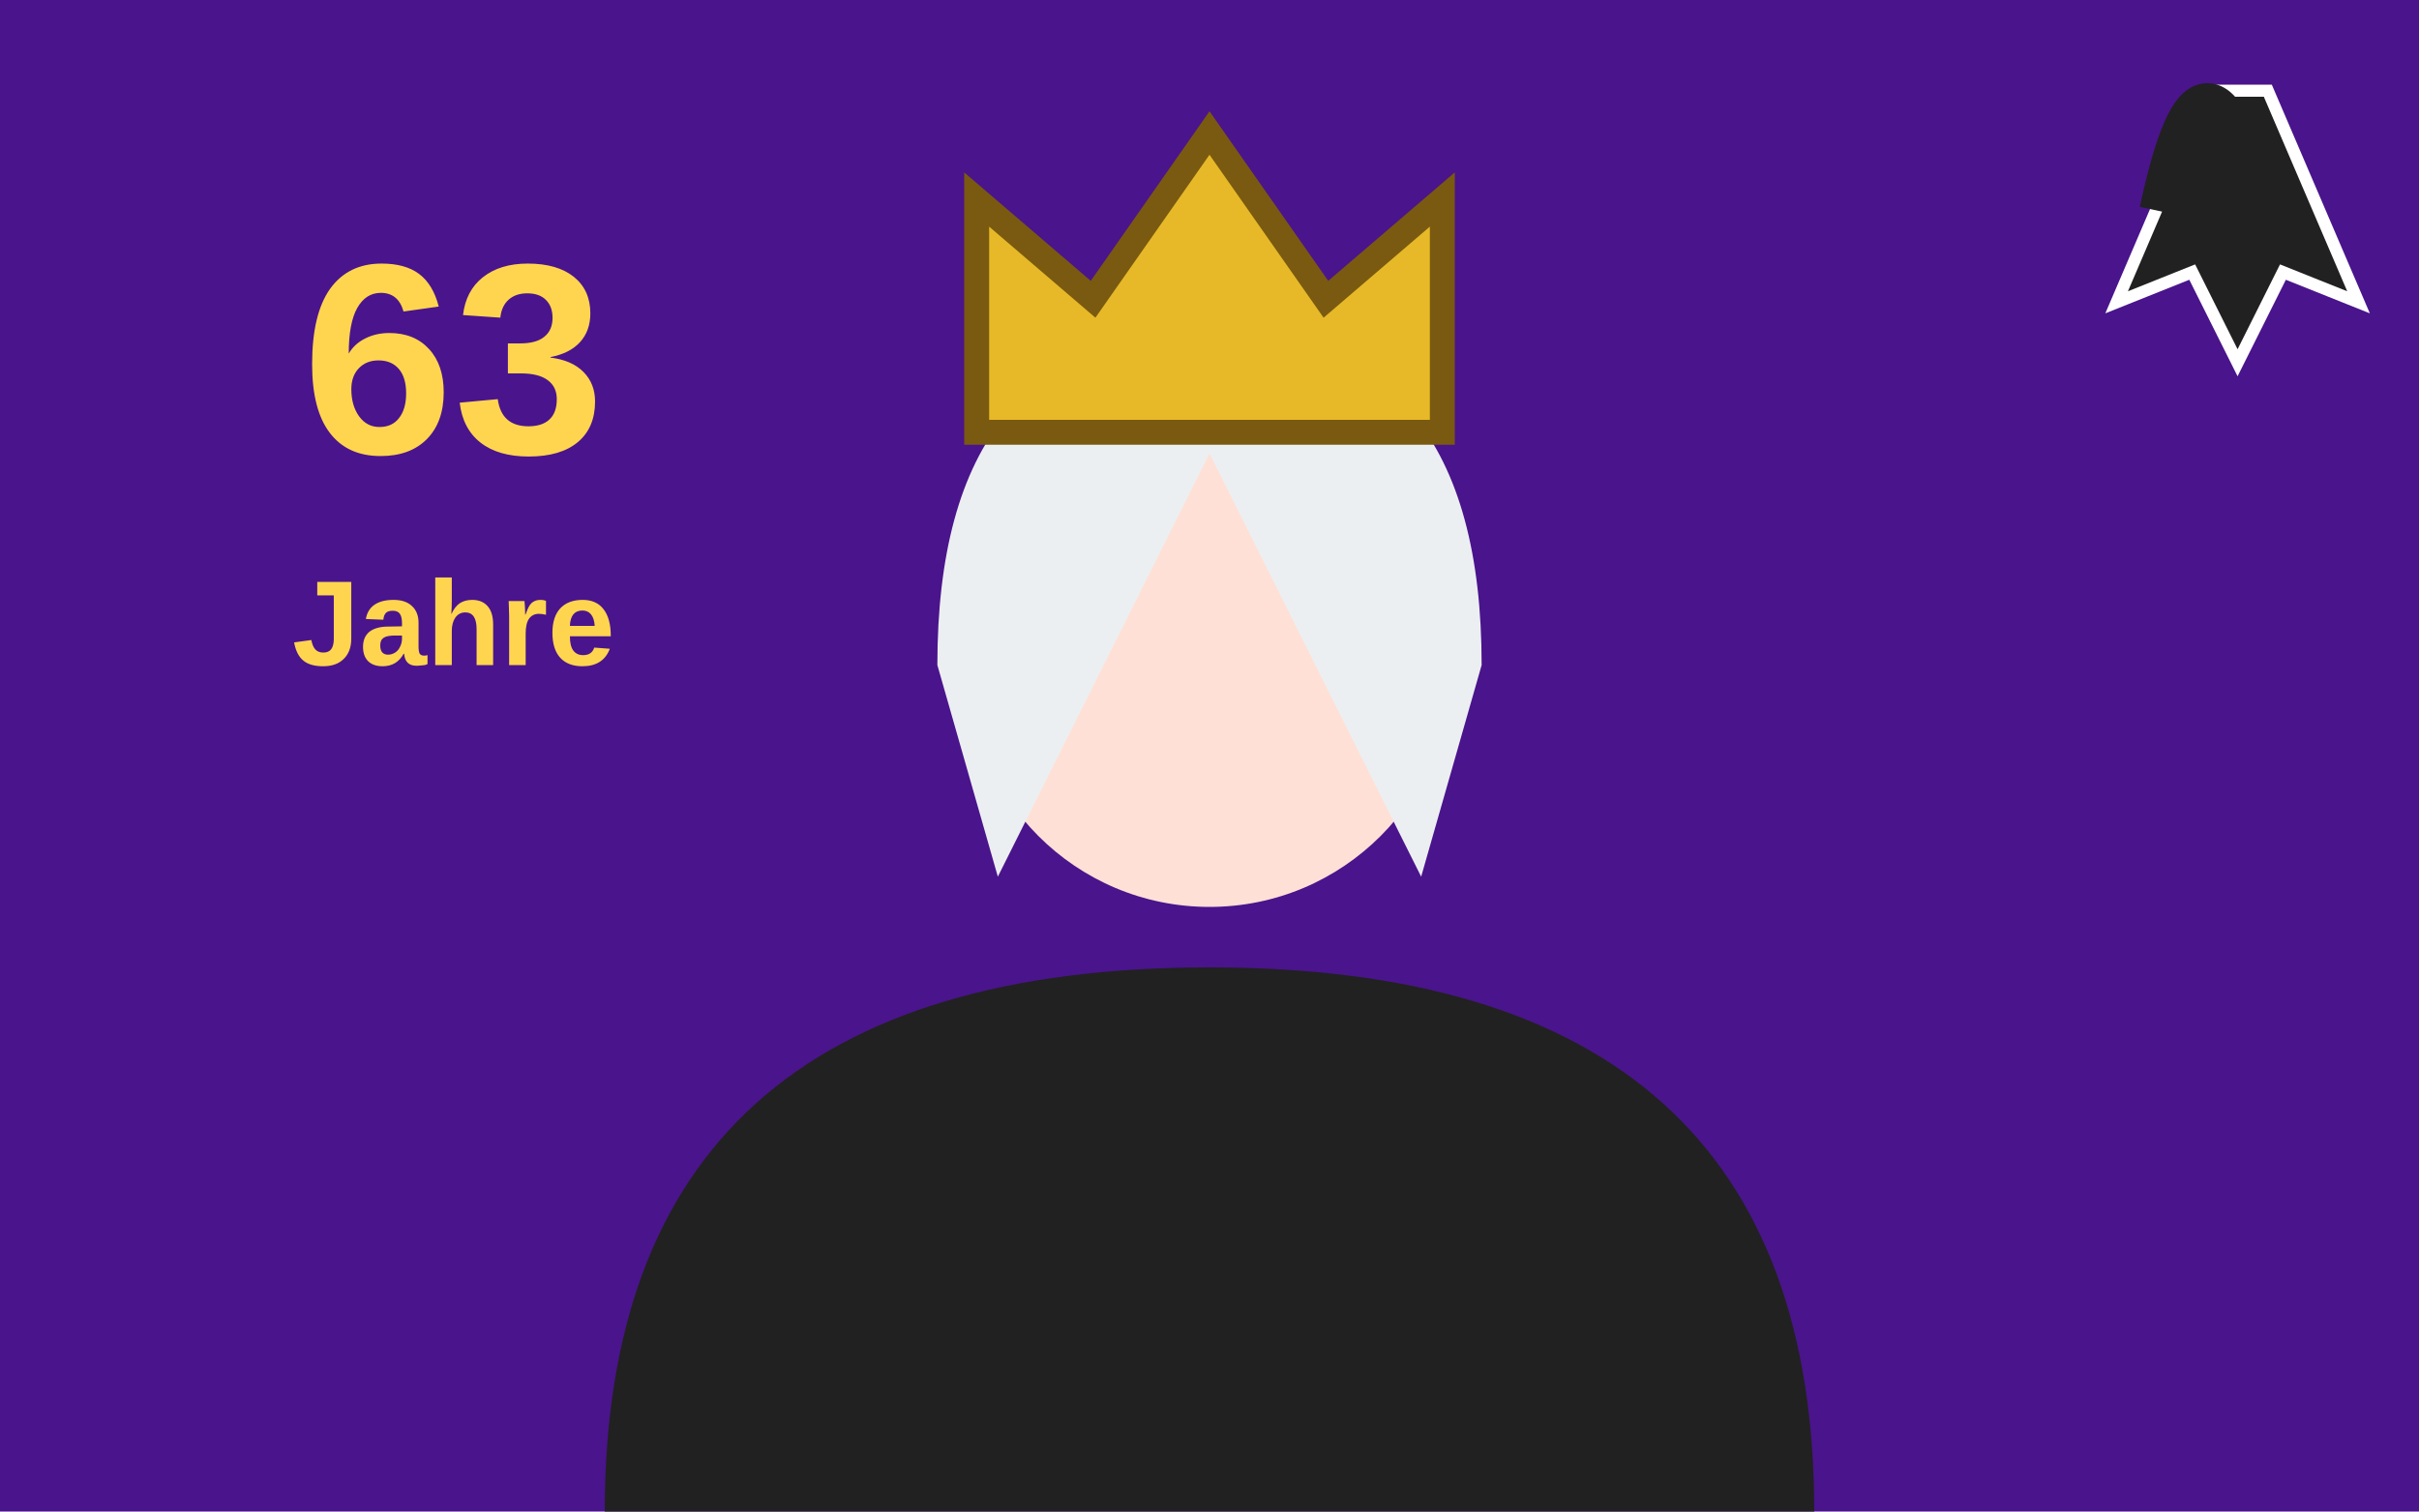
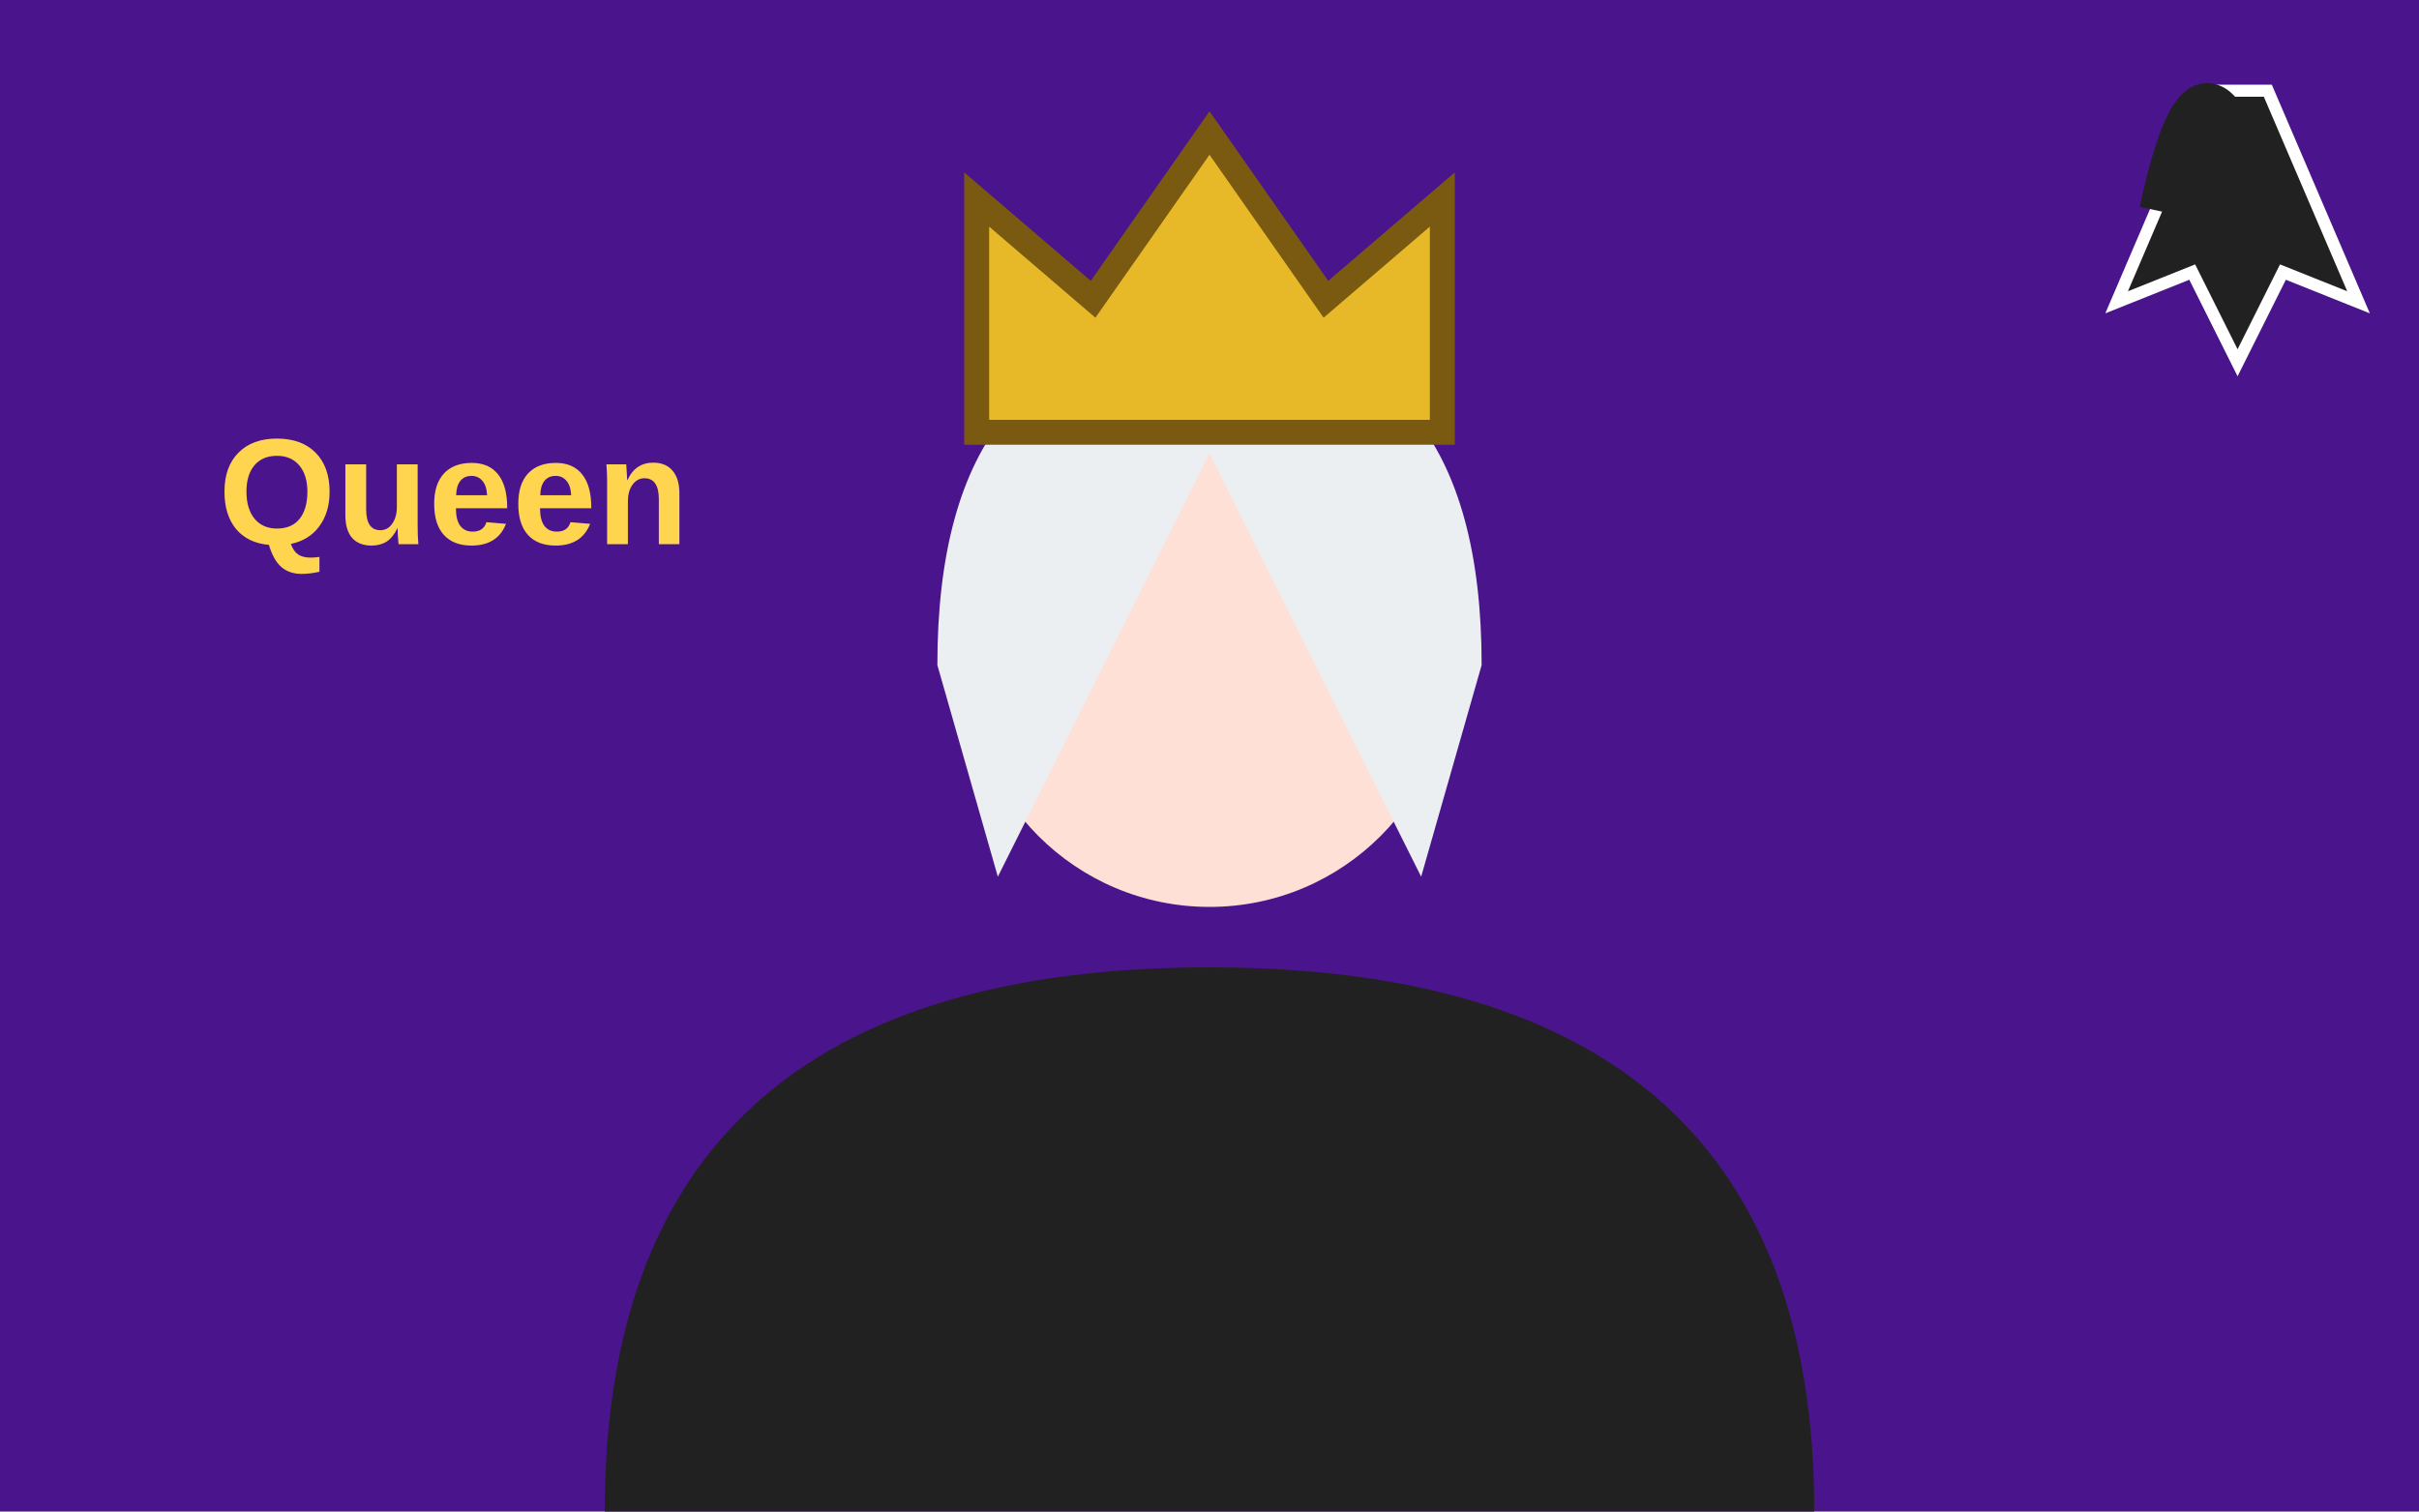
<svg xmlns="http://www.w3.org/2000/svg" viewBox="0 0 160 100">
  <rect width="160" height="100" fill="#4a148c" />
  <g transform="translate(80 100)">
    <path d="M-40 0q0-36 40-36t40 36z" fill="#212121" />
    <circle cy="-56" r="16" fill="#ffe0d6" />
    <path d="M-18-56q0-22 18-22t18 22l-4 14-14-28-14 28z" fill="#eceff1" />
  </g>
  <g transform="translate(80 22) scale(1.1)">
    <path d="M-14 6V-8l7 6 7-10 7 10 7-6v14z" fill="#e7b928" stroke="#7a5a10" stroke-width="1.5" />
  </g>
-   <text x="30" y="30" font-family="Arial" font-weight="bold" font-size="18" fill="#ffd54f" text-anchor="middle">63</text>
-   <text x="30" y="44" font-family="Arial" font-weight="bold" font-size="8" fill="#ffd54f" text-anchor="middle">Jahre</text>
+   <text x="30" y="36" font-family="Arial" font-weight="bold" font-size="10" fill="#ffd54f" text-anchor="middle">Queen</text>
  <path d="M146 6l-6 14 5-2 3 6 3-6 5 2-6-14z" fill="#212121" stroke="#fff" stroke-width=".8" />
  <path d="M143 14q3-14 6 0" stroke="#212121" stroke-width="3" fill="none" />
</svg>
